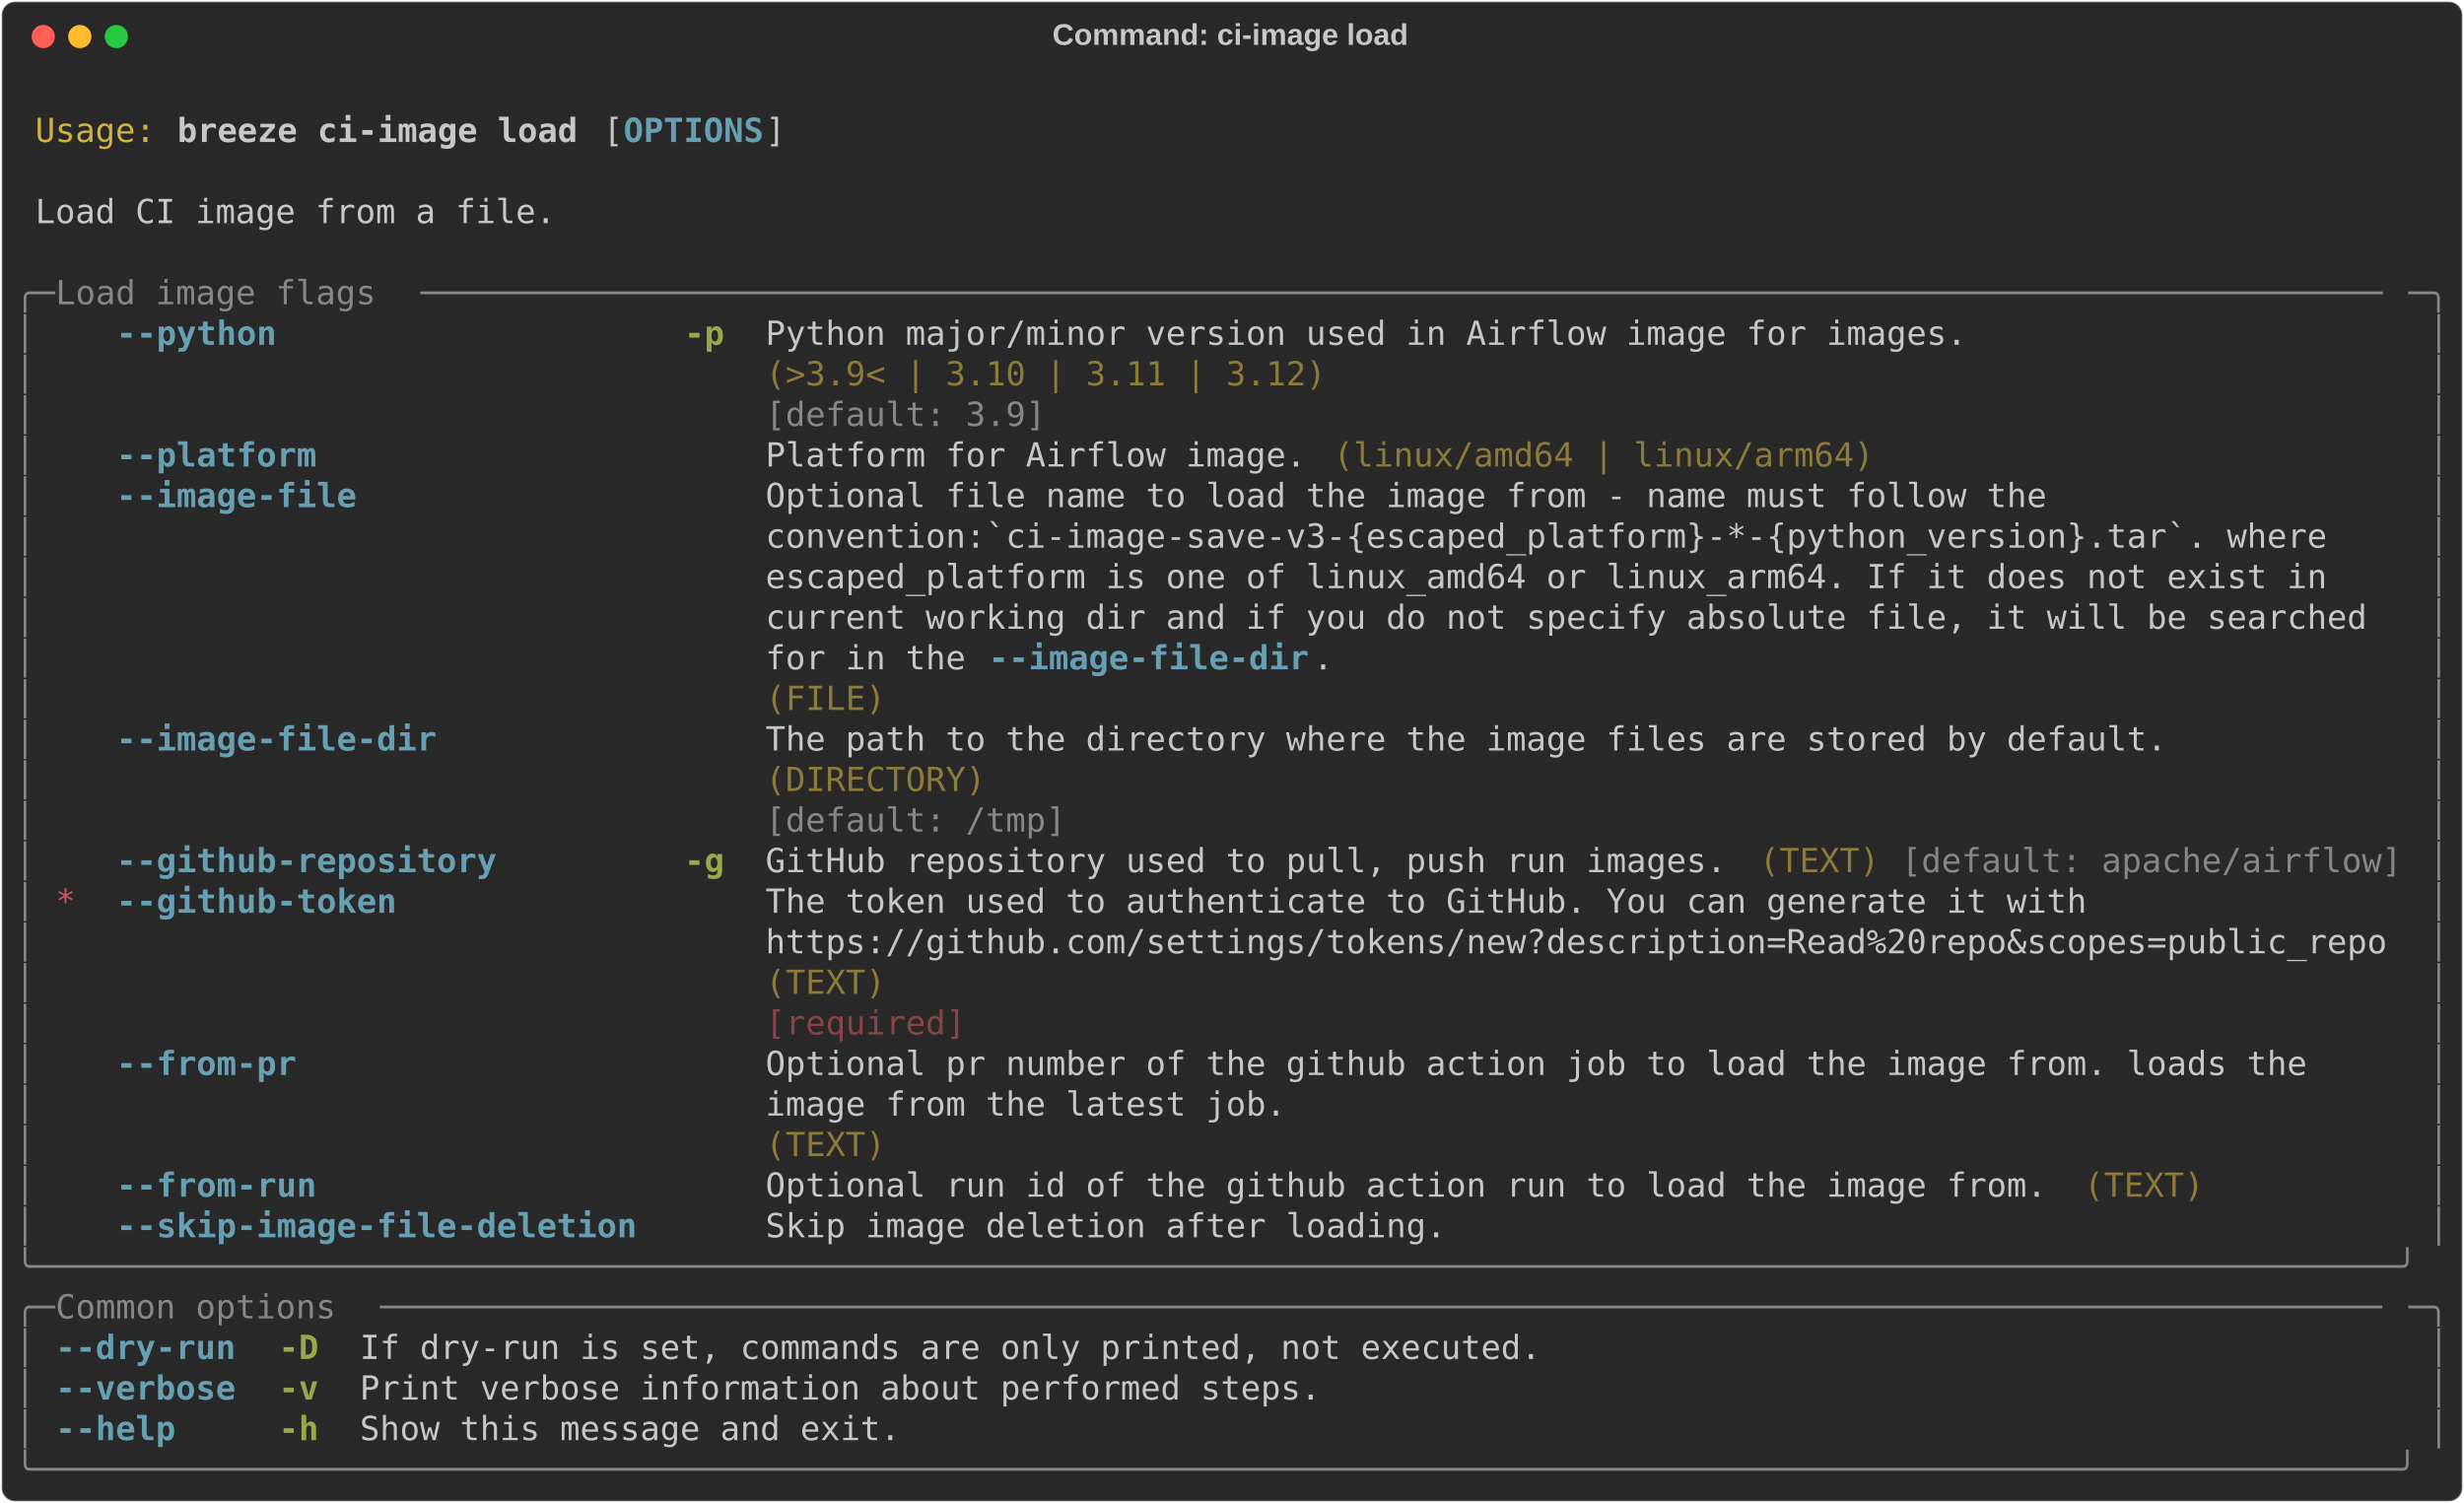
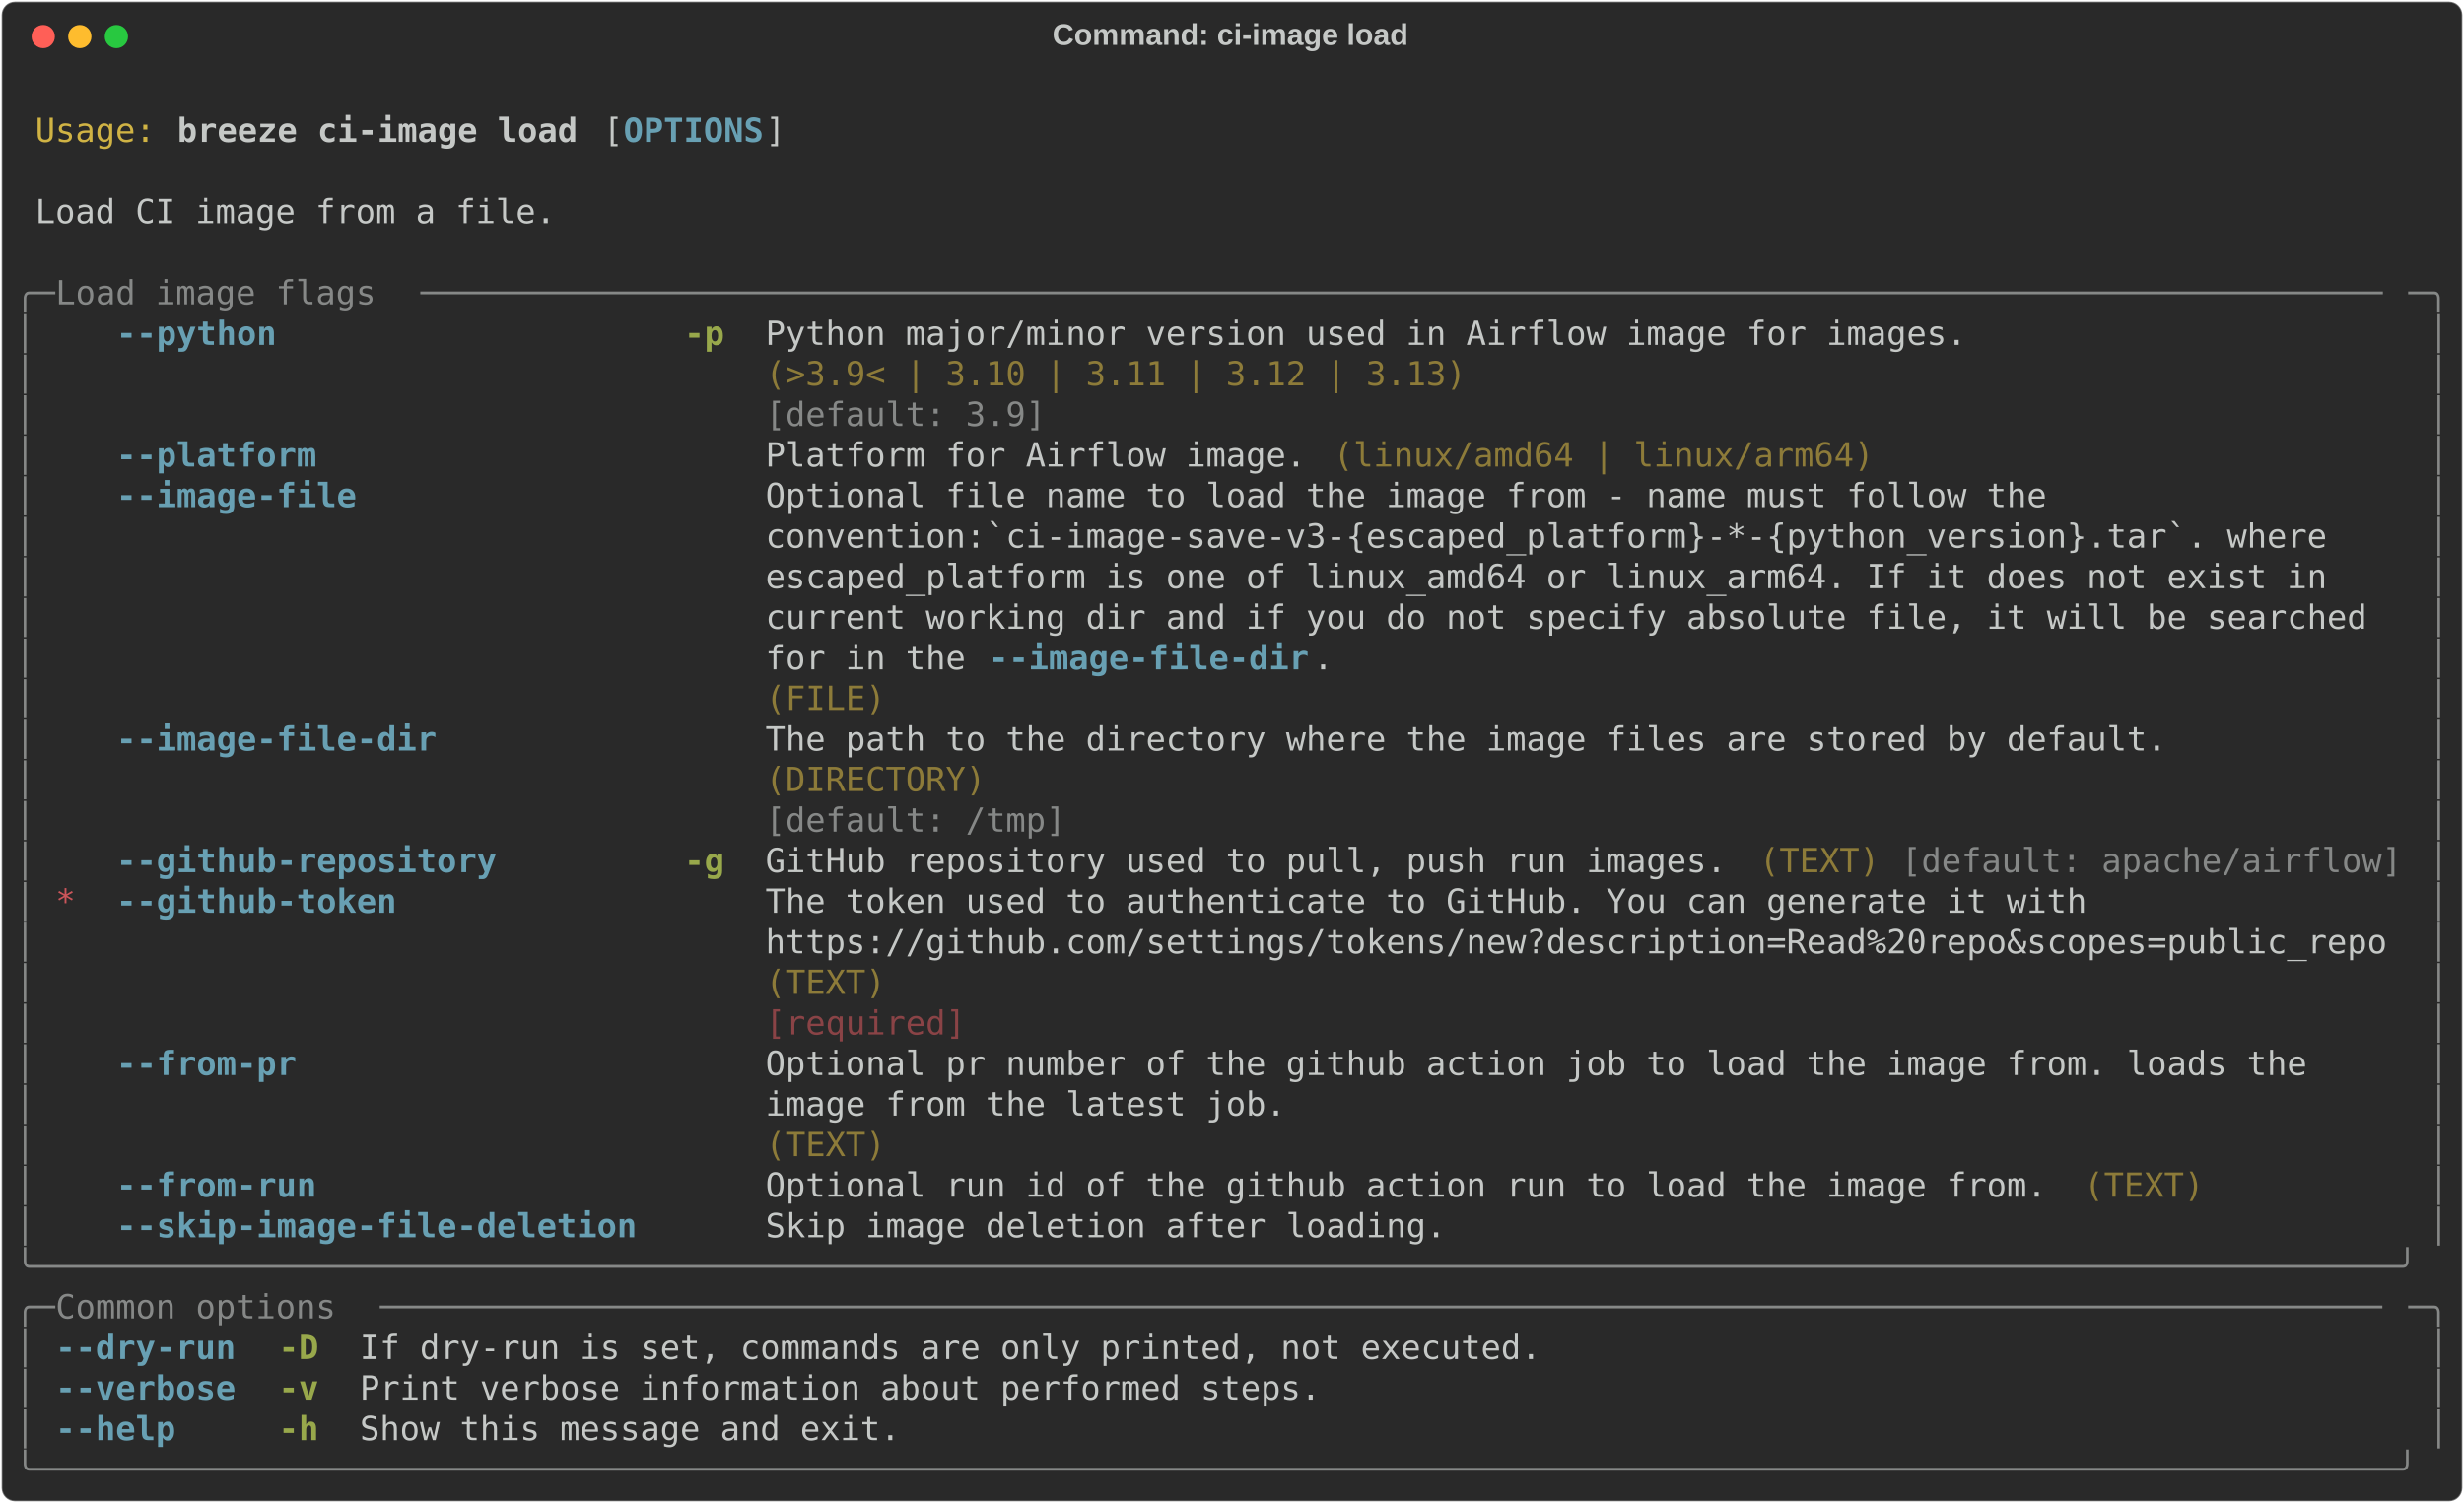
<svg xmlns="http://www.w3.org/2000/svg" class="rich-terminal" viewBox="0 0 1482 904.0">
  <style>

    @font-face {
        font-family: "Fira Code";
        src: local("FiraCode-Regular"),
                url("https://cdnjs.cloudflare.com/ajax/libs/firacode/6.2.0/woff2/FiraCode-Regular.woff2") format("woff2"),
                url("https://cdnjs.cloudflare.com/ajax/libs/firacode/6.2.0/woff/FiraCode-Regular.woff") format("woff");
        font-style: normal;
        font-weight: 400;
    }
    @font-face {
        font-family: "Fira Code";
        src: local("FiraCode-Bold"),
                url("https://cdnjs.cloudflare.com/ajax/libs/firacode/6.2.0/woff2/FiraCode-Bold.woff2") format("woff2"),
                url("https://cdnjs.cloudflare.com/ajax/libs/firacode/6.2.0/woff/FiraCode-Bold.woff") format("woff");
        font-style: bold;
        font-weight: 700;
    }

    .breeze-ci-image-load-matrix {
        font-family: Fira Code, monospace;
        font-size: 20px;
        line-height: 24.4px;
        font-variant-east-asian: full-width;
    }

    .breeze-ci-image-load-title {
        font-size: 18px;
        font-weight: bold;
        font-family: arial;
    }

    .breeze-ci-image-load-r1 { fill: #c5c8c6 }
.breeze-ci-image-load-r2 { fill: #d0b344 }
.breeze-ci-image-load-r3 { fill: #c5c8c6;font-weight: bold }
.breeze-ci-image-load-r4 { fill: #68a0b3;font-weight: bold }
.breeze-ci-image-load-r5 { fill: #868887 }
.breeze-ci-image-load-r6 { fill: #98a84b;font-weight: bold }
.breeze-ci-image-load-r7 { fill: #8d7b39 }
.breeze-ci-image-load-r8 { fill: #cc555a }
.breeze-ci-image-load-r9 { fill: #8a4346 }
    </style>
  <defs>
    <clipPath id="breeze-ci-image-load-clip-terminal">
      <rect x="0" y="0" width="1463.0" height="853.0" />
    </clipPath>
    <clipPath id="breeze-ci-image-load-line-0">
      <rect x="0" y="1.5" width="1464" height="24.65" />
    </clipPath>
    <clipPath id="breeze-ci-image-load-line-1">
      <rect x="0" y="25.9" width="1464" height="24.65" />
    </clipPath>
    <clipPath id="breeze-ci-image-load-line-2">
      <rect x="0" y="50.3" width="1464" height="24.65" />
    </clipPath>
    <clipPath id="breeze-ci-image-load-line-3">
      <rect x="0" y="74.7" width="1464" height="24.65" />
    </clipPath>
    <clipPath id="breeze-ci-image-load-line-4">
      <rect x="0" y="99.1" width="1464" height="24.65" />
    </clipPath>
    <clipPath id="breeze-ci-image-load-line-5">
      <rect x="0" y="123.5" width="1464" height="24.65" />
    </clipPath>
    <clipPath id="breeze-ci-image-load-line-6">
      <rect x="0" y="147.9" width="1464" height="24.65" />
    </clipPath>
    <clipPath id="breeze-ci-image-load-line-7">
      <rect x="0" y="172.3" width="1464" height="24.65" />
    </clipPath>
    <clipPath id="breeze-ci-image-load-line-8">
      <rect x="0" y="196.7" width="1464" height="24.65" />
    </clipPath>
    <clipPath id="breeze-ci-image-load-line-9">
      <rect x="0" y="221.1" width="1464" height="24.65" />
    </clipPath>
    <clipPath id="breeze-ci-image-load-line-10">
      <rect x="0" y="245.5" width="1464" height="24.65" />
    </clipPath>
    <clipPath id="breeze-ci-image-load-line-11">
      <rect x="0" y="269.9" width="1464" height="24.65" />
    </clipPath>
    <clipPath id="breeze-ci-image-load-line-12">
      <rect x="0" y="294.3" width="1464" height="24.65" />
    </clipPath>
    <clipPath id="breeze-ci-image-load-line-13">
      <rect x="0" y="318.7" width="1464" height="24.65" />
    </clipPath>
    <clipPath id="breeze-ci-image-load-line-14">
      <rect x="0" y="343.1" width="1464" height="24.65" />
    </clipPath>
    <clipPath id="breeze-ci-image-load-line-15">
      <rect x="0" y="367.5" width="1464" height="24.65" />
    </clipPath>
    <clipPath id="breeze-ci-image-load-line-16">
      <rect x="0" y="391.9" width="1464" height="24.65" />
    </clipPath>
    <clipPath id="breeze-ci-image-load-line-17">
      <rect x="0" y="416.3" width="1464" height="24.65" />
    </clipPath>
    <clipPath id="breeze-ci-image-load-line-18">
      <rect x="0" y="440.7" width="1464" height="24.65" />
    </clipPath>
    <clipPath id="breeze-ci-image-load-line-19">
      <rect x="0" y="465.1" width="1464" height="24.65" />
    </clipPath>
    <clipPath id="breeze-ci-image-load-line-20">
      <rect x="0" y="489.5" width="1464" height="24.65" />
    </clipPath>
    <clipPath id="breeze-ci-image-load-line-21">
      <rect x="0" y="513.9" width="1464" height="24.65" />
    </clipPath>
    <clipPath id="breeze-ci-image-load-line-22">
      <rect x="0" y="538.3" width="1464" height="24.65" />
    </clipPath>
    <clipPath id="breeze-ci-image-load-line-23">
      <rect x="0" y="562.7" width="1464" height="24.65" />
    </clipPath>
    <clipPath id="breeze-ci-image-load-line-24">
      <rect x="0" y="587.1" width="1464" height="24.65" />
    </clipPath>
    <clipPath id="breeze-ci-image-load-line-25">
      <rect x="0" y="611.5" width="1464" height="24.65" />
    </clipPath>
    <clipPath id="breeze-ci-image-load-line-26">
      <rect x="0" y="635.9" width="1464" height="24.65" />
    </clipPath>
    <clipPath id="breeze-ci-image-load-line-27">
      <rect x="0" y="660.3" width="1464" height="24.65" />
    </clipPath>
    <clipPath id="breeze-ci-image-load-line-28">
      <rect x="0" y="684.7" width="1464" height="24.65" />
    </clipPath>
    <clipPath id="breeze-ci-image-load-line-29">
      <rect x="0" y="709.1" width="1464" height="24.65" />
    </clipPath>
    <clipPath id="breeze-ci-image-load-line-30">
      <rect x="0" y="733.5" width="1464" height="24.65" />
    </clipPath>
    <clipPath id="breeze-ci-image-load-line-31">
      <rect x="0" y="757.9" width="1464" height="24.65" />
    </clipPath>
    <clipPath id="breeze-ci-image-load-line-32">
      <rect x="0" y="782.3" width="1464" height="24.65" />
    </clipPath>
    <clipPath id="breeze-ci-image-load-line-33">
      <rect x="0" y="806.7" width="1464" height="24.65" />
    </clipPath>
  </defs>
  <rect fill="#292929" stroke="rgba(255,255,255,0.35)" stroke-width="1" x="1" y="1" width="1480" height="902" rx="8" />
  <text class="breeze-ci-image-load-title" fill="#c5c8c6" text-anchor="middle" x="740" y="27">Command: ci-image load</text>
  <g transform="translate(26,22)">
    <circle cx="0" cy="0" r="7" fill="#ff5f57" />
    <circle cx="22" cy="0" r="7" fill="#febc2e" />
    <circle cx="44" cy="0" r="7" fill="#28c840" />
  </g>
  <g transform="translate(9, 41)" clip-path="url(#breeze-ci-image-load-clip-terminal)">
    <g class="breeze-ci-image-load-matrix">
      <text class="breeze-ci-image-load-r1" x="1464" y="20" textLength="12.2" clip-path="url(#breeze-ci-image-load-line-0)">
</text>
      <text class="breeze-ci-image-load-r2" x="12.2" y="44.4" textLength="73.2" clip-path="url(#breeze-ci-image-load-line-1)">Usage:</text>
      <text class="breeze-ci-image-load-r3" x="97.6" y="44.4" textLength="244" clip-path="url(#breeze-ci-image-load-line-1)">breeze ci-image load</text>
      <text class="breeze-ci-image-load-r1" x="353.8" y="44.4" textLength="12.2" clip-path="url(#breeze-ci-image-load-line-1)">[</text>
      <text class="breeze-ci-image-load-r4" x="366" y="44.4" textLength="85.4" clip-path="url(#breeze-ci-image-load-line-1)">OPTIONS</text>
      <text class="breeze-ci-image-load-r1" x="451.4" y="44.4" textLength="12.2" clip-path="url(#breeze-ci-image-load-line-1)">]</text>
      <text class="breeze-ci-image-load-r1" x="1464" y="44.4" textLength="12.2" clip-path="url(#breeze-ci-image-load-line-1)">
</text>
      <text class="breeze-ci-image-load-r1" x="1464" y="68.8" textLength="12.2" clip-path="url(#breeze-ci-image-load-line-2)">
</text>
      <text class="breeze-ci-image-load-r1" x="12.2" y="93.2" textLength="317.2" clip-path="url(#breeze-ci-image-load-line-3)">Load CI image from a file.</text>
      <text class="breeze-ci-image-load-r1" x="1464" y="93.2" textLength="12.2" clip-path="url(#breeze-ci-image-load-line-3)">
</text>
      <text class="breeze-ci-image-load-r1" x="1464" y="117.6" textLength="12.2" clip-path="url(#breeze-ci-image-load-line-4)">
</text>
      <text class="breeze-ci-image-load-r5" x="0" y="142" textLength="24.4" clip-path="url(#breeze-ci-image-load-line-5)">╭─</text>
      <text class="breeze-ci-image-load-r5" x="24.4" y="142" textLength="219.6" clip-path="url(#breeze-ci-image-load-line-5)"> Load image flags </text>
      <text class="breeze-ci-image-load-r5" x="244" y="142" textLength="1195.6" clip-path="url(#breeze-ci-image-load-line-5)">──────────────────────────────────────────────────────────────────────────────────────────────────</text>
      <text class="breeze-ci-image-load-r5" x="1439.6" y="142" textLength="24.4" clip-path="url(#breeze-ci-image-load-line-5)">─╮</text>
      <text class="breeze-ci-image-load-r1" x="1464" y="142" textLength="12.2" clip-path="url(#breeze-ci-image-load-line-5)">
</text>
      <text class="breeze-ci-image-load-r5" x="0" y="166.4" textLength="12.2" clip-path="url(#breeze-ci-image-load-line-6)">│</text>
      <text class="breeze-ci-image-load-r4" x="61" y="166.4" textLength="97.6" clip-path="url(#breeze-ci-image-load-line-6)">--python</text>
      <text class="breeze-ci-image-load-r6" x="402.6" y="166.4" textLength="24.4" clip-path="url(#breeze-ci-image-load-line-6)">-p</text>
      <text class="breeze-ci-image-load-r1" x="451.4" y="166.4" textLength="732" clip-path="url(#breeze-ci-image-load-line-6)">Python major/minor version used in Airflow image for images.</text>
      <text class="breeze-ci-image-load-r5" x="1451.8" y="166.4" textLength="12.2" clip-path="url(#breeze-ci-image-load-line-6)">│</text>
      <text class="breeze-ci-image-load-r1" x="1464" y="166.4" textLength="12.2" clip-path="url(#breeze-ci-image-load-line-6)">
</text>
      <text class="breeze-ci-image-load-r5" x="0" y="190.8" textLength="12.2" clip-path="url(#breeze-ci-image-load-line-7)">│</text>
-       <text class="breeze-ci-image-load-r7" x="451.4" y="190.8" textLength="732" clip-path="url(#breeze-ci-image-load-line-7)">(&gt;3.9&lt; | 3.10 | 3.11 | 3.12)                                </text>
+       <text class="breeze-ci-image-load-r7" x="451.4" y="190.8" textLength="732" clip-path="url(#breeze-ci-image-load-line-7)">(&gt;3.9&lt; | 3.10 | 3.11 | 3.12 | 3.13)                         </text>
      <text class="breeze-ci-image-load-r5" x="1451.8" y="190.8" textLength="12.2" clip-path="url(#breeze-ci-image-load-line-7)">│</text>
      <text class="breeze-ci-image-load-r1" x="1464" y="190.8" textLength="12.2" clip-path="url(#breeze-ci-image-load-line-7)">
</text>
      <text class="breeze-ci-image-load-r5" x="0" y="215.2" textLength="12.2" clip-path="url(#breeze-ci-image-load-line-8)">│</text>
      <text class="breeze-ci-image-load-r5" x="451.4" y="215.2" textLength="732" clip-path="url(#breeze-ci-image-load-line-8)">[default: 3.9]                                              </text>
      <text class="breeze-ci-image-load-r5" x="1451.8" y="215.2" textLength="12.2" clip-path="url(#breeze-ci-image-load-line-8)">│</text>
      <text class="breeze-ci-image-load-r1" x="1464" y="215.2" textLength="12.2" clip-path="url(#breeze-ci-image-load-line-8)">
</text>
      <text class="breeze-ci-image-load-r5" x="0" y="239.6" textLength="12.2" clip-path="url(#breeze-ci-image-load-line-9)">│</text>
      <text class="breeze-ci-image-load-r4" x="61" y="239.6" textLength="122" clip-path="url(#breeze-ci-image-load-line-9)">--platform</text>
      <text class="breeze-ci-image-load-r1" x="451.4" y="239.6" textLength="329.4" clip-path="url(#breeze-ci-image-load-line-9)">Platform for Airflow image.</text>
      <text class="breeze-ci-image-load-r7" x="793" y="239.6" textLength="329.4" clip-path="url(#breeze-ci-image-load-line-9)">(linux/amd64 | linux/arm64)</text>
      <text class="breeze-ci-image-load-r5" x="1451.8" y="239.6" textLength="12.2" clip-path="url(#breeze-ci-image-load-line-9)">│</text>
      <text class="breeze-ci-image-load-r1" x="1464" y="239.6" textLength="12.2" clip-path="url(#breeze-ci-image-load-line-9)">
</text>
      <text class="breeze-ci-image-load-r5" x="0" y="264" textLength="12.2" clip-path="url(#breeze-ci-image-load-line-10)">│</text>
      <text class="breeze-ci-image-load-r4" x="61" y="264" textLength="146.4" clip-path="url(#breeze-ci-image-load-line-10)">--image-file</text>
      <text class="breeze-ci-image-load-r1" x="451.4" y="264" textLength="988.2" clip-path="url(#breeze-ci-image-load-line-10)">Optional file name to load the image from - name must follow the                 </text>
      <text class="breeze-ci-image-load-r5" x="1451.8" y="264" textLength="12.2" clip-path="url(#breeze-ci-image-load-line-10)">│</text>
      <text class="breeze-ci-image-load-r1" x="1464" y="264" textLength="12.2" clip-path="url(#breeze-ci-image-load-line-10)">
</text>
      <text class="breeze-ci-image-load-r5" x="0" y="288.4" textLength="12.2" clip-path="url(#breeze-ci-image-load-line-11)">│</text>
      <text class="breeze-ci-image-load-r1" x="451.4" y="288.4" textLength="988.2" clip-path="url(#breeze-ci-image-load-line-11)">convention:`ci-image-save-v3-{escaped_platform}-*-{python_version}.tar`. where   </text>
      <text class="breeze-ci-image-load-r5" x="1451.8" y="288.4" textLength="12.2" clip-path="url(#breeze-ci-image-load-line-11)">│</text>
      <text class="breeze-ci-image-load-r1" x="1464" y="288.4" textLength="12.2" clip-path="url(#breeze-ci-image-load-line-11)">
</text>
      <text class="breeze-ci-image-load-r5" x="0" y="312.8" textLength="12.2" clip-path="url(#breeze-ci-image-load-line-12)">│</text>
      <text class="breeze-ci-image-load-r1" x="451.4" y="312.8" textLength="988.2" clip-path="url(#breeze-ci-image-load-line-12)">escaped_platform is one of linux_amd64 or linux_arm64. If it does not exist in   </text>
      <text class="breeze-ci-image-load-r5" x="1451.8" y="312.8" textLength="12.2" clip-path="url(#breeze-ci-image-load-line-12)">│</text>
      <text class="breeze-ci-image-load-r1" x="1464" y="312.8" textLength="12.2" clip-path="url(#breeze-ci-image-load-line-12)">
</text>
      <text class="breeze-ci-image-load-r5" x="0" y="337.2" textLength="12.2" clip-path="url(#breeze-ci-image-load-line-13)">│</text>
      <text class="breeze-ci-image-load-r1" x="451.4" y="337.2" textLength="988.2" clip-path="url(#breeze-ci-image-load-line-13)">current working dir and if you do not specify absolute file, it will be searched </text>
      <text class="breeze-ci-image-load-r5" x="1451.8" y="337.2" textLength="12.2" clip-path="url(#breeze-ci-image-load-line-13)">│</text>
      <text class="breeze-ci-image-load-r1" x="1464" y="337.2" textLength="12.2" clip-path="url(#breeze-ci-image-load-line-13)">
</text>
      <text class="breeze-ci-image-load-r5" x="0" y="361.6" textLength="12.2" clip-path="url(#breeze-ci-image-load-line-14)">│</text>
      <text class="breeze-ci-image-load-r1" x="451.4" y="361.6" textLength="134.2" clip-path="url(#breeze-ci-image-load-line-14)">for in the </text>
      <text class="breeze-ci-image-load-r4" x="585.6" y="361.6" textLength="195.2" clip-path="url(#breeze-ci-image-load-line-14)">--image-file-dir</text>
      <text class="breeze-ci-image-load-r1" x="780.8" y="361.6" textLength="658.8" clip-path="url(#breeze-ci-image-load-line-14)">.                                                     </text>
      <text class="breeze-ci-image-load-r5" x="1451.8" y="361.6" textLength="12.2" clip-path="url(#breeze-ci-image-load-line-14)">│</text>
      <text class="breeze-ci-image-load-r1" x="1464" y="361.6" textLength="12.2" clip-path="url(#breeze-ci-image-load-line-14)">
</text>
      <text class="breeze-ci-image-load-r5" x="0" y="386" textLength="12.2" clip-path="url(#breeze-ci-image-load-line-15)">│</text>
      <text class="breeze-ci-image-load-r7" x="451.4" y="386" textLength="988.2" clip-path="url(#breeze-ci-image-load-line-15)">(FILE)                                                                           </text>
      <text class="breeze-ci-image-load-r5" x="1451.8" y="386" textLength="12.2" clip-path="url(#breeze-ci-image-load-line-15)">│</text>
      <text class="breeze-ci-image-load-r1" x="1464" y="386" textLength="12.2" clip-path="url(#breeze-ci-image-load-line-15)">
</text>
      <text class="breeze-ci-image-load-r5" x="0" y="410.4" textLength="12.2" clip-path="url(#breeze-ci-image-load-line-16)">│</text>
      <text class="breeze-ci-image-load-r4" x="61" y="410.4" textLength="195.2" clip-path="url(#breeze-ci-image-load-line-16)">--image-file-dir</text>
      <text class="breeze-ci-image-load-r1" x="451.4" y="410.4" textLength="854" clip-path="url(#breeze-ci-image-load-line-16)">The path to the directory where the image files are stored by default.</text>
      <text class="breeze-ci-image-load-r5" x="1451.8" y="410.4" textLength="12.2" clip-path="url(#breeze-ci-image-load-line-16)">│</text>
      <text class="breeze-ci-image-load-r1" x="1464" y="410.4" textLength="12.2" clip-path="url(#breeze-ci-image-load-line-16)">
</text>
      <text class="breeze-ci-image-load-r5" x="0" y="434.8" textLength="12.2" clip-path="url(#breeze-ci-image-load-line-17)">│</text>
      <text class="breeze-ci-image-load-r7" x="451.4" y="434.8" textLength="854" clip-path="url(#breeze-ci-image-load-line-17)">(DIRECTORY)                                                           </text>
      <text class="breeze-ci-image-load-r5" x="1451.8" y="434.8" textLength="12.2" clip-path="url(#breeze-ci-image-load-line-17)">│</text>
      <text class="breeze-ci-image-load-r1" x="1464" y="434.8" textLength="12.2" clip-path="url(#breeze-ci-image-load-line-17)">
</text>
      <text class="breeze-ci-image-load-r5" x="0" y="459.2" textLength="12.2" clip-path="url(#breeze-ci-image-load-line-18)">│</text>
      <text class="breeze-ci-image-load-r5" x="451.4" y="459.2" textLength="854" clip-path="url(#breeze-ci-image-load-line-18)">[default: /tmp]                                                       </text>
      <text class="breeze-ci-image-load-r5" x="1451.8" y="459.2" textLength="12.2" clip-path="url(#breeze-ci-image-load-line-18)">│</text>
      <text class="breeze-ci-image-load-r1" x="1464" y="459.2" textLength="12.2" clip-path="url(#breeze-ci-image-load-line-18)">
</text>
      <text class="breeze-ci-image-load-r5" x="0" y="483.6" textLength="12.2" clip-path="url(#breeze-ci-image-load-line-19)">│</text>
      <text class="breeze-ci-image-load-r4" x="61" y="483.6" textLength="231.8" clip-path="url(#breeze-ci-image-load-line-19)">--github-repository</text>
      <text class="breeze-ci-image-load-r6" x="402.6" y="483.6" textLength="24.4" clip-path="url(#breeze-ci-image-load-line-19)">-g</text>
      <text class="breeze-ci-image-load-r1" x="451.4" y="483.6" textLength="585.6" clip-path="url(#breeze-ci-image-load-line-19)">GitHub repository used to pull, push run images.</text>
      <text class="breeze-ci-image-load-r7" x="1049.2" y="483.6" textLength="73.2" clip-path="url(#breeze-ci-image-load-line-19)">(TEXT)</text>
      <text class="breeze-ci-image-load-r5" x="1134.6" y="483.6" textLength="305" clip-path="url(#breeze-ci-image-load-line-19)">[default: apache/airflow]</text>
      <text class="breeze-ci-image-load-r5" x="1451.8" y="483.6" textLength="12.2" clip-path="url(#breeze-ci-image-load-line-19)">│</text>
      <text class="breeze-ci-image-load-r1" x="1464" y="483.6" textLength="12.2" clip-path="url(#breeze-ci-image-load-line-19)">
</text>
      <text class="breeze-ci-image-load-r5" x="0" y="508" textLength="12.2" clip-path="url(#breeze-ci-image-load-line-20)">│</text>
      <text class="breeze-ci-image-load-r8" x="24.4" y="508" textLength="12.2" clip-path="url(#breeze-ci-image-load-line-20)">*</text>
      <text class="breeze-ci-image-load-r4" x="61" y="508" textLength="170.8" clip-path="url(#breeze-ci-image-load-line-20)">--github-token</text>
      <text class="breeze-ci-image-load-r1" x="451.4" y="508" textLength="988.2" clip-path="url(#breeze-ci-image-load-line-20)">The token used to authenticate to GitHub. You can generate it with               </text>
      <text class="breeze-ci-image-load-r5" x="1451.8" y="508" textLength="12.2" clip-path="url(#breeze-ci-image-load-line-20)">│</text>
      <text class="breeze-ci-image-load-r1" x="1464" y="508" textLength="12.2" clip-path="url(#breeze-ci-image-load-line-20)">
</text>
      <text class="breeze-ci-image-load-r5" x="0" y="532.4" textLength="12.2" clip-path="url(#breeze-ci-image-load-line-21)">│</text>
      <text class="breeze-ci-image-load-r1" x="451.4" y="532.4" textLength="988.2" clip-path="url(#breeze-ci-image-load-line-21)">https://github.com/settings/tokens/new?description=Read%20repo&amp;scopes=public_repo</text>
      <text class="breeze-ci-image-load-r5" x="1451.8" y="532.4" textLength="12.2" clip-path="url(#breeze-ci-image-load-line-21)">│</text>
      <text class="breeze-ci-image-load-r1" x="1464" y="532.4" textLength="12.2" clip-path="url(#breeze-ci-image-load-line-21)">
</text>
      <text class="breeze-ci-image-load-r5" x="0" y="556.8" textLength="12.2" clip-path="url(#breeze-ci-image-load-line-22)">│</text>
      <text class="breeze-ci-image-load-r7" x="451.4" y="556.8" textLength="988.2" clip-path="url(#breeze-ci-image-load-line-22)">(TEXT)                                                                           </text>
      <text class="breeze-ci-image-load-r5" x="1451.8" y="556.8" textLength="12.2" clip-path="url(#breeze-ci-image-load-line-22)">│</text>
      <text class="breeze-ci-image-load-r1" x="1464" y="556.8" textLength="12.2" clip-path="url(#breeze-ci-image-load-line-22)">
</text>
      <text class="breeze-ci-image-load-r5" x="0" y="581.2" textLength="12.2" clip-path="url(#breeze-ci-image-load-line-23)">│</text>
      <text class="breeze-ci-image-load-r9" x="451.4" y="581.2" textLength="988.2" clip-path="url(#breeze-ci-image-load-line-23)">[required]                                                                       </text>
      <text class="breeze-ci-image-load-r5" x="1451.8" y="581.2" textLength="12.2" clip-path="url(#breeze-ci-image-load-line-23)">│</text>
      <text class="breeze-ci-image-load-r1" x="1464" y="581.2" textLength="12.2" clip-path="url(#breeze-ci-image-load-line-23)">
</text>
      <text class="breeze-ci-image-load-r5" x="0" y="605.6" textLength="12.2" clip-path="url(#breeze-ci-image-load-line-24)">│</text>
      <text class="breeze-ci-image-load-r4" x="61" y="605.6" textLength="109.8" clip-path="url(#breeze-ci-image-load-line-24)">--from-pr</text>
      <text class="breeze-ci-image-load-r1" x="451.4" y="605.6" textLength="988.2" clip-path="url(#breeze-ci-image-load-line-24)">Optional pr number of the github action job to load the image from. loads the    </text>
      <text class="breeze-ci-image-load-r5" x="1451.8" y="605.6" textLength="12.2" clip-path="url(#breeze-ci-image-load-line-24)">│</text>
      <text class="breeze-ci-image-load-r1" x="1464" y="605.6" textLength="12.2" clip-path="url(#breeze-ci-image-load-line-24)">
</text>
      <text class="breeze-ci-image-load-r5" x="0" y="630" textLength="12.2" clip-path="url(#breeze-ci-image-load-line-25)">│</text>
      <text class="breeze-ci-image-load-r1" x="451.4" y="630" textLength="988.2" clip-path="url(#breeze-ci-image-load-line-25)">image from the latest job.                                                       </text>
      <text class="breeze-ci-image-load-r5" x="1451.8" y="630" textLength="12.2" clip-path="url(#breeze-ci-image-load-line-25)">│</text>
      <text class="breeze-ci-image-load-r1" x="1464" y="630" textLength="12.2" clip-path="url(#breeze-ci-image-load-line-25)">
</text>
      <text class="breeze-ci-image-load-r5" x="0" y="654.4" textLength="12.2" clip-path="url(#breeze-ci-image-load-line-26)">│</text>
      <text class="breeze-ci-image-load-r7" x="451.4" y="654.4" textLength="988.2" clip-path="url(#breeze-ci-image-load-line-26)">(TEXT)                                                                           </text>
      <text class="breeze-ci-image-load-r5" x="1451.8" y="654.4" textLength="12.2" clip-path="url(#breeze-ci-image-load-line-26)">│</text>
      <text class="breeze-ci-image-load-r1" x="1464" y="654.4" textLength="12.2" clip-path="url(#breeze-ci-image-load-line-26)">
</text>
      <text class="breeze-ci-image-load-r5" x="0" y="678.8" textLength="12.2" clip-path="url(#breeze-ci-image-load-line-27)">│</text>
      <text class="breeze-ci-image-load-r4" x="61" y="678.8" textLength="122" clip-path="url(#breeze-ci-image-load-line-27)">--from-run</text>
      <text class="breeze-ci-image-load-r1" x="451.4" y="678.8" textLength="780.8" clip-path="url(#breeze-ci-image-load-line-27)">Optional run id of the github action run to load the image from.</text>
      <text class="breeze-ci-image-load-r7" x="1244.4" y="678.8" textLength="73.2" clip-path="url(#breeze-ci-image-load-line-27)">(TEXT)</text>
      <text class="breeze-ci-image-load-r5" x="1451.8" y="678.8" textLength="12.2" clip-path="url(#breeze-ci-image-load-line-27)">│</text>
      <text class="breeze-ci-image-load-r1" x="1464" y="678.8" textLength="12.2" clip-path="url(#breeze-ci-image-load-line-27)">
</text>
      <text class="breeze-ci-image-load-r5" x="0" y="703.2" textLength="12.2" clip-path="url(#breeze-ci-image-load-line-28)">│</text>
      <text class="breeze-ci-image-load-r4" x="61" y="703.2" textLength="317.2" clip-path="url(#breeze-ci-image-load-line-28)">--skip-image-file-deletion</text>
      <text class="breeze-ci-image-load-r1" x="451.4" y="703.2" textLength="414.8" clip-path="url(#breeze-ci-image-load-line-28)">Skip image deletion after loading.</text>
      <text class="breeze-ci-image-load-r5" x="1451.8" y="703.2" textLength="12.2" clip-path="url(#breeze-ci-image-load-line-28)">│</text>
      <text class="breeze-ci-image-load-r1" x="1464" y="703.2" textLength="12.2" clip-path="url(#breeze-ci-image-load-line-28)">
</text>
      <text class="breeze-ci-image-load-r5" x="0" y="727.6" textLength="1464" clip-path="url(#breeze-ci-image-load-line-29)">╰──────────────────────────────────────────────────────────────────────────────────────────────────────────────────────╯</text>
      <text class="breeze-ci-image-load-r1" x="1464" y="727.6" textLength="12.2" clip-path="url(#breeze-ci-image-load-line-29)">
</text>
      <text class="breeze-ci-image-load-r5" x="0" y="752" textLength="24.4" clip-path="url(#breeze-ci-image-load-line-30)">╭─</text>
      <text class="breeze-ci-image-load-r5" x="24.4" y="752" textLength="195.2" clip-path="url(#breeze-ci-image-load-line-30)"> Common options </text>
      <text class="breeze-ci-image-load-r5" x="219.6" y="752" textLength="1220" clip-path="url(#breeze-ci-image-load-line-30)">────────────────────────────────────────────────────────────────────────────────────────────────────</text>
      <text class="breeze-ci-image-load-r5" x="1439.6" y="752" textLength="24.4" clip-path="url(#breeze-ci-image-load-line-30)">─╮</text>
      <text class="breeze-ci-image-load-r1" x="1464" y="752" textLength="12.2" clip-path="url(#breeze-ci-image-load-line-30)">
</text>
      <text class="breeze-ci-image-load-r5" x="0" y="776.4" textLength="12.2" clip-path="url(#breeze-ci-image-load-line-31)">│</text>
      <text class="breeze-ci-image-load-r4" x="24.4" y="776.4" textLength="109.8" clip-path="url(#breeze-ci-image-load-line-31)">--dry-run</text>
      <text class="breeze-ci-image-load-r6" x="158.6" y="776.4" textLength="24.4" clip-path="url(#breeze-ci-image-load-line-31)">-D</text>
      <text class="breeze-ci-image-load-r1" x="207.4" y="776.4" textLength="719.8" clip-path="url(#breeze-ci-image-load-line-31)">If dry-run is set, commands are only printed, not executed.</text>
      <text class="breeze-ci-image-load-r5" x="1451.8" y="776.4" textLength="12.2" clip-path="url(#breeze-ci-image-load-line-31)">│</text>
      <text class="breeze-ci-image-load-r1" x="1464" y="776.4" textLength="12.2" clip-path="url(#breeze-ci-image-load-line-31)">
</text>
      <text class="breeze-ci-image-load-r5" x="0" y="800.8" textLength="12.2" clip-path="url(#breeze-ci-image-load-line-32)">│</text>
      <text class="breeze-ci-image-load-r4" x="24.4" y="800.8" textLength="109.8" clip-path="url(#breeze-ci-image-load-line-32)">--verbose</text>
      <text class="breeze-ci-image-load-r6" x="158.6" y="800.8" textLength="24.4" clip-path="url(#breeze-ci-image-load-line-32)">-v</text>
      <text class="breeze-ci-image-load-r1" x="207.4" y="800.8" textLength="585.6" clip-path="url(#breeze-ci-image-load-line-32)">Print verbose information about performed steps.</text>
      <text class="breeze-ci-image-load-r5" x="1451.8" y="800.8" textLength="12.2" clip-path="url(#breeze-ci-image-load-line-32)">│</text>
      <text class="breeze-ci-image-load-r1" x="1464" y="800.8" textLength="12.2" clip-path="url(#breeze-ci-image-load-line-32)">
</text>
      <text class="breeze-ci-image-load-r5" x="0" y="825.2" textLength="12.2" clip-path="url(#breeze-ci-image-load-line-33)">│</text>
      <text class="breeze-ci-image-load-r4" x="24.4" y="825.2" textLength="73.2" clip-path="url(#breeze-ci-image-load-line-33)">--help</text>
      <text class="breeze-ci-image-load-r6" x="158.6" y="825.2" textLength="24.4" clip-path="url(#breeze-ci-image-load-line-33)">-h</text>
      <text class="breeze-ci-image-load-r1" x="207.4" y="825.2" textLength="329.4" clip-path="url(#breeze-ci-image-load-line-33)">Show this message and exit.</text>
      <text class="breeze-ci-image-load-r5" x="1451.8" y="825.2" textLength="12.2" clip-path="url(#breeze-ci-image-load-line-33)">│</text>
      <text class="breeze-ci-image-load-r1" x="1464" y="825.2" textLength="12.2" clip-path="url(#breeze-ci-image-load-line-33)">
</text>
      <text class="breeze-ci-image-load-r5" x="0" y="849.6" textLength="1464" clip-path="url(#breeze-ci-image-load-line-34)">╰──────────────────────────────────────────────────────────────────────────────────────────────────────────────────────╯</text>
      <text class="breeze-ci-image-load-r1" x="1464" y="849.6" textLength="12.2" clip-path="url(#breeze-ci-image-load-line-34)">
</text>
    </g>
  </g>
</svg>
